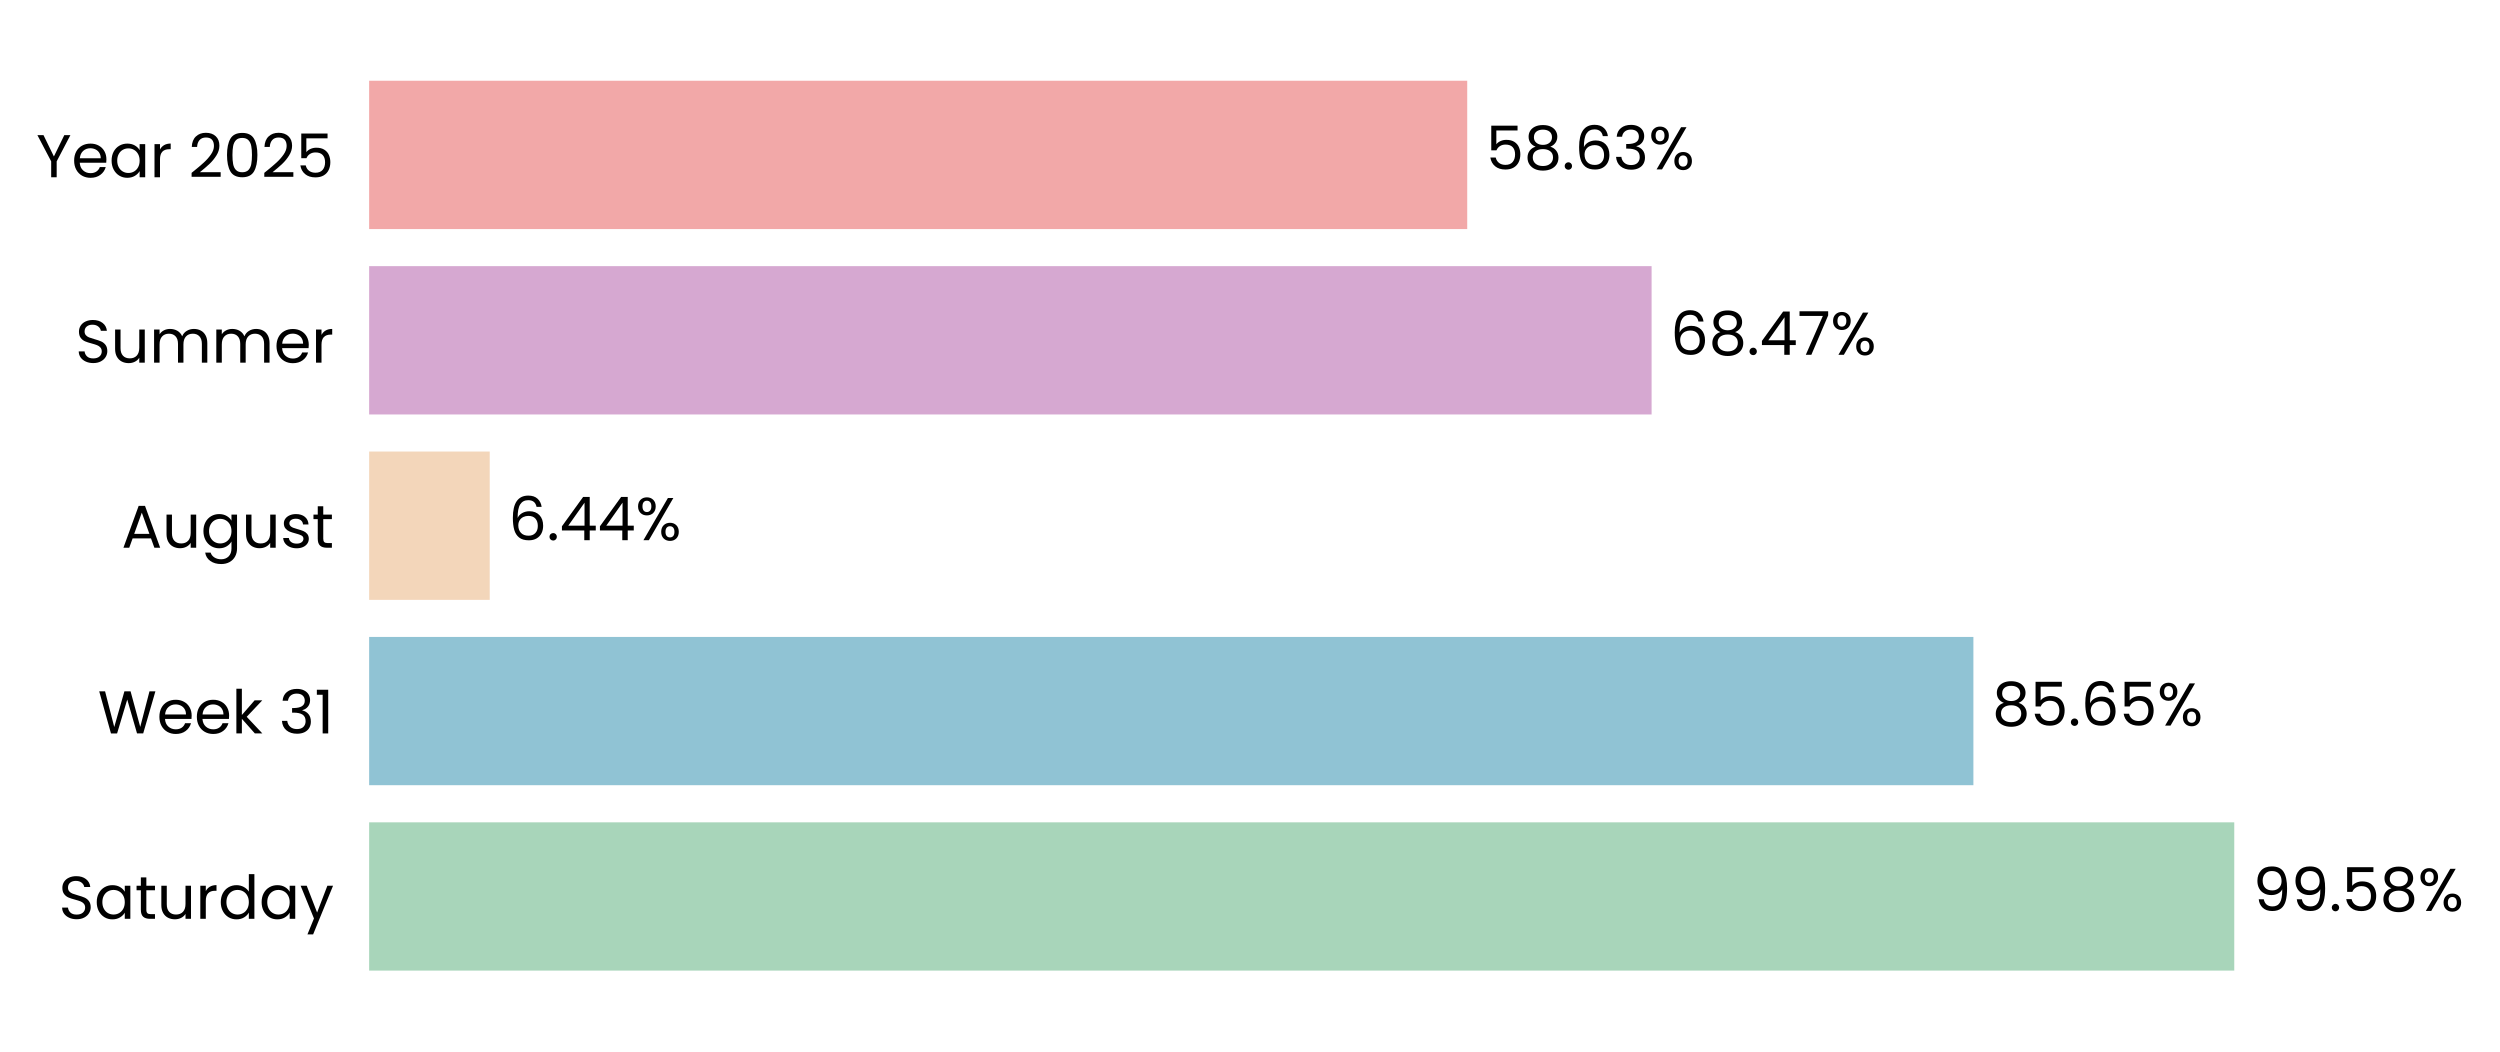
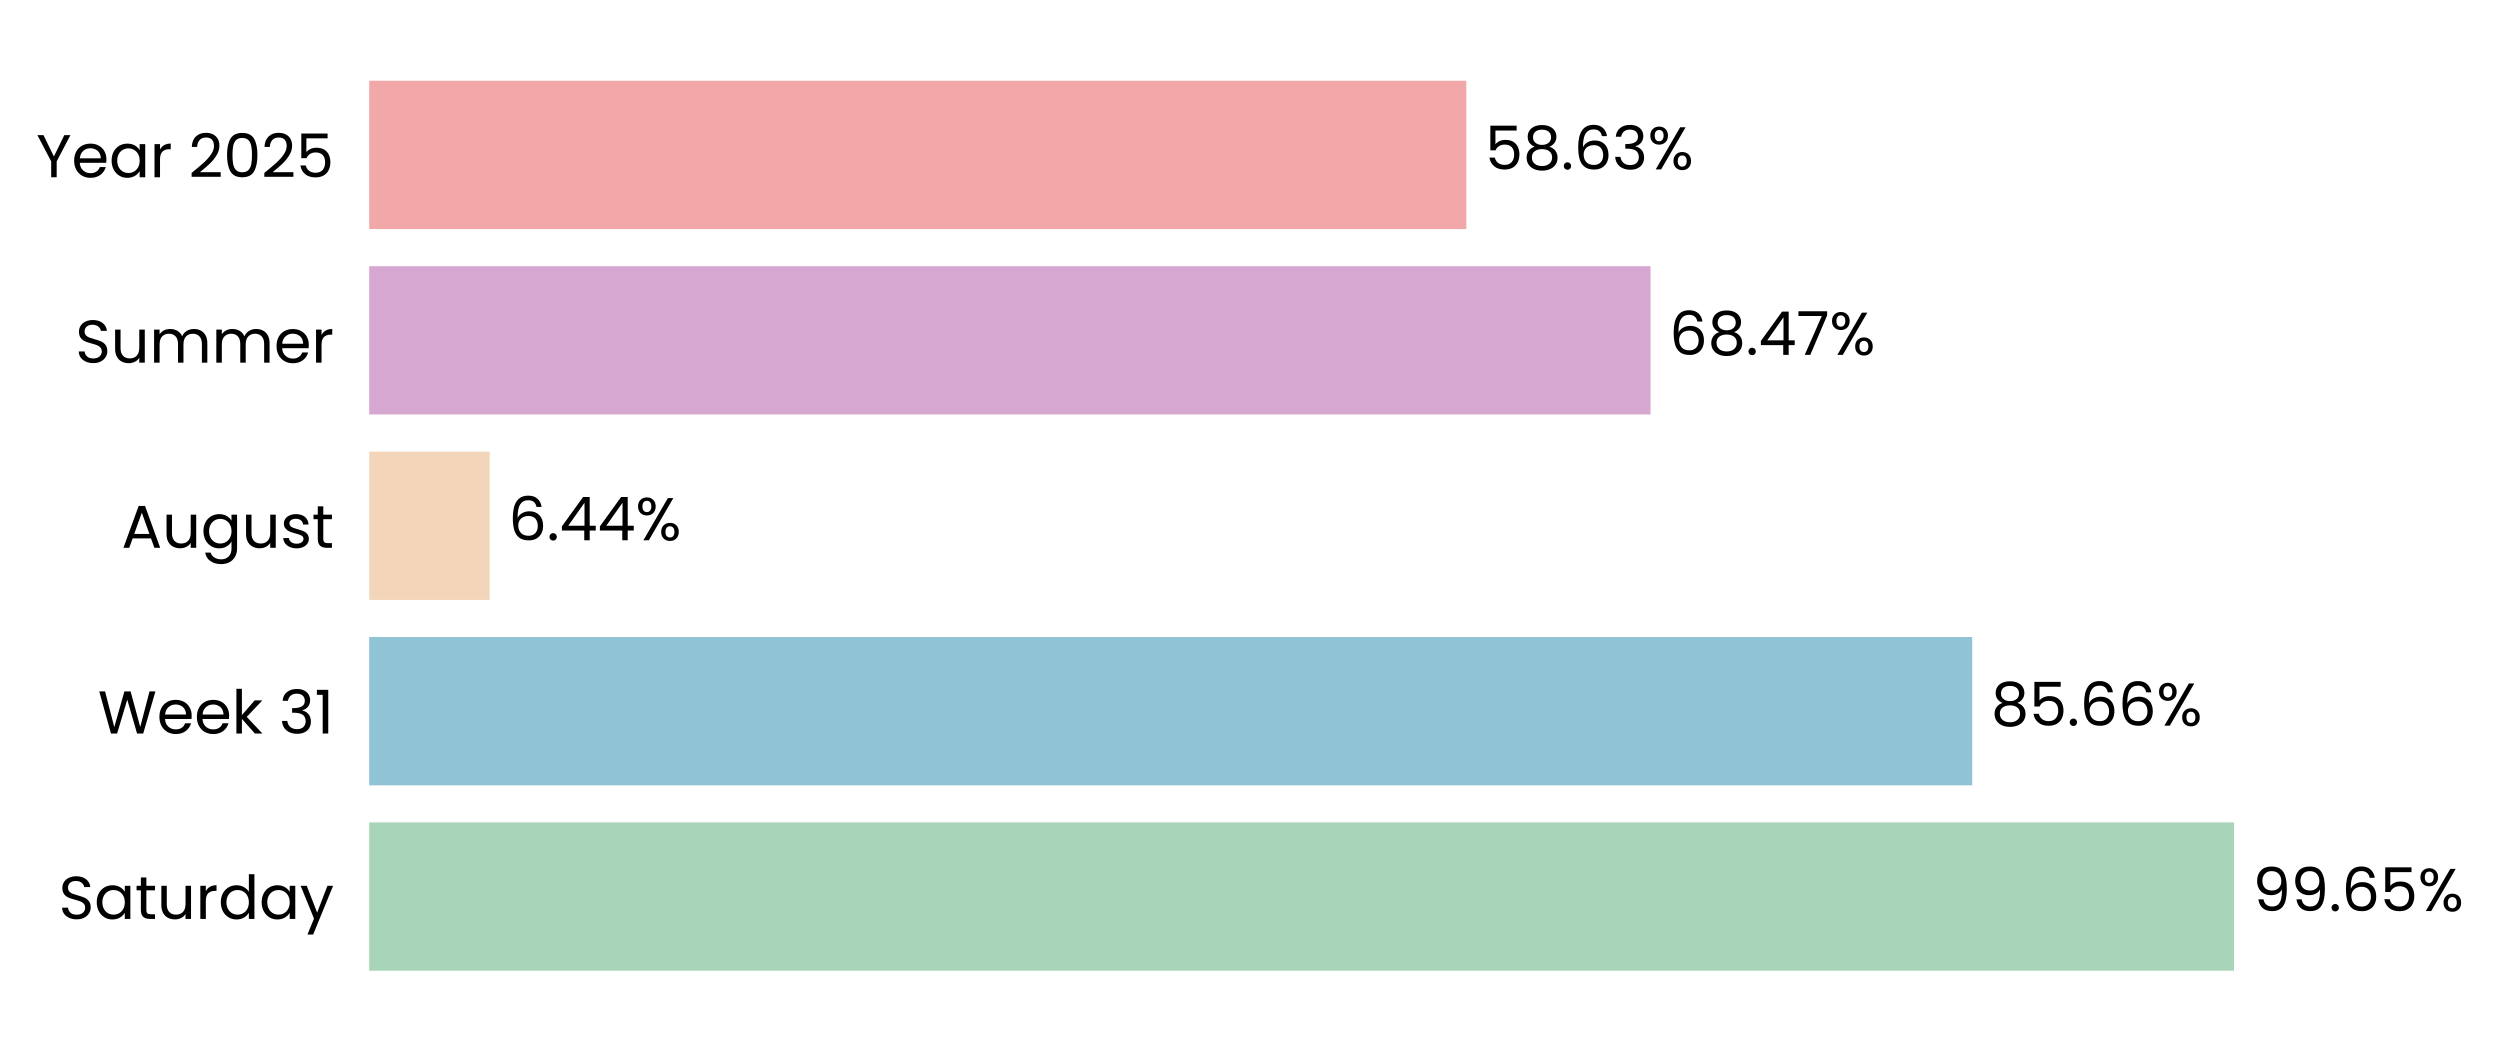
- <svg xmlns="http://www.w3.org/2000/svg" xmlns:xlink="http://www.w3.org/1999/xlink" width="496.498pt" height="208.8pt" viewBox="0 0 496.498 208.8" version="1.1">
+ <svg xmlns="http://www.w3.org/2000/svg" xmlns:xlink="http://www.w3.org/1999/xlink" width="496.442pt" height="208.8pt" viewBox="0 0 496.442 208.8" version="1.1">
  <defs>
    <style type="text/css">*{stroke-linejoin: round; stroke-linecap: butt}</style>
  </defs>
  <g id="figure_1">
    <g id="patch_1">
-       <path d="M 0 208.8  L 496.498 208.8  L 496.498 0  L 0 0  L 0 208.8  z " style="fill: none" />
+       <path d="M 0 208.8  L 496.442 208.8  L 496.442 0  L 0 0  L 0 208.8  z " style="fill: none" />
    </g>
    <g id="axes_1">
      <g id="patch_2">
-         <path d="M 73.311 201.6  L 445.273 201.6  L 445.273 7.2  L 73.311 7.2  L 73.311 201.6  z " style="fill: none" />
+         <path d="M 73.311 201.6  L 444.911 201.6  L 444.911 7.2  L 73.311 7.2  L 73.311 201.6  z " style="fill: none" />
      </g>
      <g id="patch_3">
-         <path d="M 73.311 192.764  L 443.723 192.764  L 443.723 163.309  L 73.311 163.309  z " clip-path="url(#p1bf50818f5)" style="fill: #a8d5ba" />
+         <path d="M 73.311 192.764  L 443.621 192.764  L 443.621 163.309  L 73.311 163.309  z " clip-path="url(#p14ce00f6f2)" style="fill: #a8d5ba" />
      </g>
      <g id="patch_4">
-         <path d="M 73.311 155.945  L 391.914 155.945  L 391.914 126.491  L 73.311 126.491  z " clip-path="url(#p1bf50818f5)" style="fill: #90c3d4" />
+         <path d="M 73.311 155.945  L 391.641 155.945  L 391.641 126.491  L 73.311 126.491  z " clip-path="url(#p14ce00f6f2)" style="fill: #90c3d4" />
      </g>
      <g id="patch_5">
-         <path d="M 73.311 119.127  L 97.259 119.127  L 97.259 89.673  L 73.311 89.673  z " clip-path="url(#p1bf50818f5)" style="fill: #f3d6ba" />
+         <path d="M 73.311 119.127  L 97.244 119.127  L 97.244 89.673  L 73.311 89.673  z " clip-path="url(#p14ce00f6f2)" style="fill: #f3d6ba" />
      </g>
      <g id="patch_6">
-         <path d="M 73.311 82.309  L 328.007 82.309  L 328.007 52.855  L 73.311 52.855  z " clip-path="url(#p1bf50818f5)" style="fill: #d6a8d1" />
+         <path d="M 73.311 82.309  L 327.763 82.309  L 327.763 52.855  L 73.311 52.855  z " clip-path="url(#p14ce00f6f2)" style="fill: #d6a8d1" />
      </g>
      <g id="patch_7">
-         <path d="M 73.311 45.491  L 291.389 45.491  L 291.389 16.036  L 73.311 16.036  z " clip-path="url(#p1bf50818f5)" style="fill: #f2a8a8" />
+         <path d="M 73.311 45.491  L 291.177 45.491  L 291.177 16.036  L 73.311 16.036  z " clip-path="url(#p14ce00f6f2)" style="fill: #f2a8a8" />
      </g>
      <g id="matplotlib.axis_1">
        <g id="ytick_1">
          <g id="text_1">
            <g transform="translate(11.65312 182.4764) scale(0.12 -0.12)">
              <defs>
                <path id="Poppins-Regular-53" d="M 1907 -45  Q 1466 -45 1117 112  Q 768 269 569 547  Q 371 826 365 1190  L 986 1190  Q 1018 877 1245 662  Q 1472 448 1907 448  Q 2323 448 2563 656  Q 2803 864 2803 1190  Q 2803 1446 2662 1606  Q 2522 1766 2310 1849  Q 2099 1933 1741 2029  Q 1299 2144 1033 2259  Q 768 2374 579 2620  Q 390 2867 390 3283  Q 390 3648 576 3929  Q 762 4211 1098 4364  Q 1434 4518 1869 4518  Q 2496 4518 2896 4204  Q 3296 3891 3347 3373  L 2707 3373  Q 2675 3629 2438 3824  Q 2202 4019 1811 4019  Q 1446 4019 1216 3830  Q 986 3642 986 3302  Q 986 3059 1123 2905  Q 1261 2752 1462 2672  Q 1664 2592 2029 2490  Q 2470 2368 2739 2249  Q 3008 2131 3200 1884  Q 3392 1638 3392 1216  Q 3392 890 3219 602  Q 3046 314 2707 134  Q 2368 -45 1907 -45  z " transform="scale(0.015625)" />
                <path id="Poppins-Regular-61" d="M 275 1766  Q 275 2304 492 2710  Q 710 3117 1091 3341  Q 1472 3565 1939 3565  Q 2400 3565 2739 3366  Q 3078 3168 3245 2867  L 3245 3507  L 3834 3507  L 3834 0  L 3245 0  L 3245 653  Q 3072 346 2729 144  Q 2387 -58 1933 -58  Q 1466 -58 1088 172  Q 710 403 492 819  Q 275 1235 275 1766  z M 3245 1760  Q 3245 2157 3085 2451  Q 2925 2746 2653 2902  Q 2381 3059 2054 3059  Q 1728 3059 1459 2905  Q 1190 2752 1030 2457  Q 870 2163 870 1766  Q 870 1363 1030 1065  Q 1190 768 1459 611  Q 1728 454 2054 454  Q 2381 454 2653 611  Q 2925 768 3085 1065  Q 3245 1363 3245 1760  z " transform="scale(0.015625)" />
                <path id="Poppins-Regular-74" d="M 1203 3027  L 1203 960  Q 1203 704 1312 598  Q 1421 493 1690 493  L 2118 493  L 2118 0  L 1594 0  Q 1107 0 864 224  Q 621 448 621 960  L 621 3027  L 166 3027  L 166 3507  L 621 3507  L 621 4390  L 1203 4390  L 1203 3507  L 2118 3507  L 2118 3027  L 1203 3027  z " transform="scale(0.015625)" />
                <path id="Poppins-Regular-75" d="M 3603 3507  L 3603 0  L 3021 0  L 3021 518  Q 2854 250 2556 99  Q 2259 -51 1901 -51  Q 1491 -51 1164 118  Q 838 288 649 627  Q 461 966 461 1453  L 461 3507  L 1037 3507  L 1037 1530  Q 1037 1011 1299 732  Q 1562 454 2016 454  Q 2483 454 2752 742  Q 3021 1030 3021 1581  L 3021 3507  L 3603 3507  z " transform="scale(0.015625)" />
                <path id="Poppins-Regular-72" d="M 1075 2938  Q 1229 3238 1513 3404  Q 1798 3571 2208 3571  L 2208 2970  L 2054 2970  Q 1075 2970 1075 1907  L 1075 0  L 493 0  L 493 3507  L 1075 3507  L 1075 2938  z " transform="scale(0.015625)" />
                <path id="Poppins-Regular-64" d="M 275 1766  Q 275 2304 492 2710  Q 710 3117 1091 3341  Q 1472 3565 1946 3565  Q 2355 3565 2707 3376  Q 3059 3187 3245 2880  L 3245 4736  L 3834 4736  L 3834 0  L 3245 0  L 3245 659  Q 3072 346 2733 144  Q 2394 -58 1939 -58  Q 1472 -58 1091 172  Q 710 403 492 819  Q 275 1235 275 1766  z M 3245 1760  Q 3245 2157 3085 2451  Q 2925 2746 2653 2902  Q 2381 3059 2054 3059  Q 1728 3059 1459 2905  Q 1190 2752 1030 2457  Q 870 2163 870 1766  Q 870 1363 1030 1065  Q 1190 768 1459 611  Q 1728 454 2054 454  Q 2381 454 2653 611  Q 2925 768 3085 1065  Q 3245 1363 3245 1760  z " transform="scale(0.015625)" />
                <path id="Poppins-Regular-79" d="M 3514 3507  L 1402 -1651  L 800 -1651  L 1491 38  L 77 3507  L 723 3507  L 1824 666  L 2912 3507  L 3514 3507  z " transform="scale(0.015625)" />
              </defs>
              <use xlink:href="#Poppins-Regular-53" />
              <use xlink:href="#Poppins-Regular-61" transform="translate(58.7 0)" />
              <use xlink:href="#Poppins-Regular-74" transform="translate(126.3 0)" />
              <use xlink:href="#Poppins-Regular-75" transform="translate(162.7 0)" />
              <use xlink:href="#Poppins-Regular-72" transform="translate(226.7 0)" />
              <use xlink:href="#Poppins-Regular-64" transform="translate(264 0)" />
              <use xlink:href="#Poppins-Regular-61" transform="translate(331.5999 0)" />
              <use xlink:href="#Poppins-Regular-79" transform="translate(399.1999 0)" />
            </g>
          </g>
        </g>
        <g id="ytick_2">
          <g id="text_2">
            <g transform="translate(19.42687 145.6582) scale(0.12 -0.12)">
              <defs>
                <path id="Poppins-Regular-57" d="M 6099 4461  L 4806 0  L 4154 0  L 3117 3590  L 2042 0  L 1395 -6  L 147 4461  L 768 4461  L 1741 678  L 2816 4461  L 3469 4461  L 4493 691  L 5472 4461  L 6099 4461  z " transform="scale(0.015625)" />
                <path id="Poppins-Regular-65" d="M 3693 1888  Q 3693 1722 3674 1536  L 870 1536  Q 902 1018 1225 726  Q 1549 435 2010 435  Q 2387 435 2640 611  Q 2893 787 2995 1082  L 3622 1082  Q 3482 576 3059 259  Q 2637 -58 2010 -58  Q 1510 -58 1116 166  Q 723 390 499 803  Q 275 1216 275 1760  Q 275 2304 492 2713  Q 710 3123 1104 3344  Q 1498 3565 2010 3565  Q 2509 3565 2893 3347  Q 3277 3130 3485 2749  Q 3693 2368 3693 1888  z M 3091 2010  Q 3091 2342 2944 2582  Q 2797 2822 2544 2947  Q 2291 3072 1984 3072  Q 1542 3072 1232 2790  Q 922 2509 877 2010  L 3091 2010  z " transform="scale(0.015625)" />
                <path id="Poppins-Regular-6b" d="M 2451 0  L 1075 1549  L 1075 0  L 493 0  L 493 4736  L 1075 4736  L 1075 1952  L 2426 3507  L 3238 3507  L 1587 1760  L 3245 0  L 2451 0  z " transform="scale(0.015625)" />
                <path id="Poppins-Regular-20" transform="scale(0.015625)" />
                <path id="Poppins-Regular-33" d="M 384 3462  Q 429 4051 838 4384  Q 1248 4717 1901 4717  Q 2336 4717 2653 4560  Q 2970 4403 3133 4134  Q 3296 3866 3296 3526  Q 3296 3130 3069 2842  Q 2842 2554 2477 2470  L 2477 2438  Q 2893 2336 3136 2035  Q 3379 1734 3379 1248  Q 3379 883 3212 592  Q 3046 301 2713 134  Q 2381 -32 1914 -32  Q 1235 -32 800 323  Q 365 678 314 1331  L 877 1331  Q 922 947 1190 704  Q 1459 461 1907 461  Q 2355 461 2588 694  Q 2822 928 2822 1299  Q 2822 1779 2502 1990  Q 2182 2202 1536 2202  L 1389 2202  L 1389 2688  L 1542 2688  Q 2131 2694 2432 2883  Q 2733 3072 2733 3469  Q 2733 3808 2512 4013  Q 2291 4218 1882 4218  Q 1485 4218 1241 4013  Q 998 3808 954 3462  L 384 3462  z " transform="scale(0.015625)" />
                <path id="Poppins-Regular-31" d="M 243 4096  L 243 4627  L 1446 4627  L 1446 0  L 858 0  L 858 4096  L 243 4096  z " transform="scale(0.015625)" />
              </defs>
              <use xlink:href="#Poppins-Regular-57" />
              <use xlink:href="#Poppins-Regular-65" transform="translate(97.59999 0)" />
              <use xlink:href="#Poppins-Regular-65" transform="translate(159.6 0)" />
              <use xlink:href="#Poppins-Regular-6b" transform="translate(221.6 0)" />
              <use xlink:href="#Poppins-Regular-20" transform="translate(273.0999 0)" />
              <use xlink:href="#Poppins-Regular-33" transform="translate(299.7999 0)" />
              <use xlink:href="#Poppins-Regular-31" transform="translate(358.6999 0)" />
            </g>
          </g>
        </g>
        <g id="ytick_3">
          <g id="text_3">
            <g transform="translate(24.11812 108.78) scale(0.12 -0.12)">
              <defs>
                <path id="Poppins-Regular-41" d="M 3130 992  L 1184 992  L 826 0  L 211 0  L 1824 4435  L 2496 4435  L 4102 0  L 3488 0  L 3130 992  z M 2963 1466  L 2157 3718  L 1350 1466  L 2963 1466  z " transform="scale(0.015625)" />
                <path id="Poppins-Regular-67" d="M 1939 3565  Q 2394 3565 2736 3366  Q 3078 3168 3245 2867  L 3245 3507  L 3834 3507  L 3834 -77  Q 3834 -557 3629 -931  Q 3424 -1306 3043 -1517  Q 2662 -1728 2157 -1728  Q 1466 -1728 1005 -1401  Q 544 -1075 461 -512  L 1037 -512  Q 1133 -832 1433 -1027  Q 1734 -1222 2157 -1222  Q 2637 -1222 2941 -921  Q 3245 -621 3245 -77  L 3245 659  Q 3072 352 2733 147  Q 2394 -58 1939 -58  Q 1472 -58 1091 172  Q 710 403 492 819  Q 275 1235 275 1766  Q 275 2304 492 2710  Q 710 3117 1091 3341  Q 1472 3565 1939 3565  z M 3245 1760  Q 3245 2157 3085 2451  Q 2925 2746 2653 2902  Q 2381 3059 2054 3059  Q 1728 3059 1459 2905  Q 1190 2752 1030 2457  Q 870 2163 870 1766  Q 870 1363 1030 1065  Q 1190 768 1459 611  Q 1728 454 2054 454  Q 2381 454 2653 611  Q 2925 768 3085 1065  Q 3245 1363 3245 1760  z " transform="scale(0.015625)" />
                <path id="Poppins-Regular-73" d="M 1734 -58  Q 1331 -58 1011 80  Q 691 218 505 464  Q 320 710 301 1030  L 902 1030  Q 928 768 1149 601  Q 1370 435 1728 435  Q 2061 435 2253 582  Q 2445 730 2445 954  Q 2445 1184 2240 1296  Q 2035 1408 1606 1517  Q 1216 1619 969 1724  Q 723 1830 547 2038  Q 371 2246 371 2586  Q 371 2854 531 3078  Q 691 3302 985 3433  Q 1280 3565 1658 3565  Q 2240 3565 2598 3270  Q 2957 2976 2982 2464  L 2400 2464  Q 2381 2739 2179 2905  Q 1978 3072 1638 3072  Q 1325 3072 1139 2937  Q 954 2803 954 2586  Q 954 2413 1066 2301  Q 1178 2189 1347 2121  Q 1517 2054 1818 1971  Q 2195 1869 2432 1769  Q 2669 1670 2838 1472  Q 3008 1274 3014 954  Q 3014 666 2854 435  Q 2694 205 2403 73  Q 2112 -58 1734 -58  z " transform="scale(0.015625)" />
              </defs>
              <use xlink:href="#Poppins-Regular-41" />
              <use xlink:href="#Poppins-Regular-75" transform="translate(67.39999 0)" />
              <use xlink:href="#Poppins-Regular-67" transform="translate(131.4 0)" />
              <use xlink:href="#Poppins-Regular-75" transform="translate(199 0)" />
              <use xlink:href="#Poppins-Regular-73" transform="translate(263 0)" />
              <use xlink:href="#Poppins-Regular-74" transform="translate(315.2 0)" />
            </g>
          </g>
        </g>
        <g id="ytick_4">
          <g id="text_4">
            <g transform="translate(14.95125 72.02182) scale(0.12 -0.12)">
              <defs>
                <path id="Poppins-Regular-6d" d="M 4710 3571  Q 5120 3571 5440 3401  Q 5760 3232 5945 2893  Q 6131 2554 6131 2067  L 6131 0  L 5555 0  L 5555 1984  Q 5555 2509 5296 2787  Q 5037 3066 4595 3066  Q 4141 3066 3872 2774  Q 3603 2483 3603 1933  L 3603 0  L 3027 0  L 3027 1984  Q 3027 2509 2768 2787  Q 2509 3066 2067 3066  Q 1613 3066 1344 2774  Q 1075 2483 1075 1933  L 1075 0  L 493 0  L 493 3507  L 1075 3507  L 1075 3002  Q 1248 3277 1539 3424  Q 1830 3571 2182 3571  Q 2624 3571 2963 3372  Q 3302 3174 3469 2790  Q 3616 3162 3955 3366  Q 4294 3571 4710 3571  z " transform="scale(0.015625)" />
              </defs>
              <use xlink:href="#Poppins-Regular-53" />
              <use xlink:href="#Poppins-Regular-75" transform="translate(58.7 0)" />
              <use xlink:href="#Poppins-Regular-6d" transform="translate(122.7 0)" />
              <use xlink:href="#Poppins-Regular-6d" transform="translate(225.7 0)" />
              <use xlink:href="#Poppins-Regular-65" transform="translate(328.7 0)" />
              <use xlink:href="#Poppins-Regular-72" transform="translate(390.6999 0)" />
            </g>
          </g>
        </g>
        <g id="ytick_5">
          <g id="text_5">
            <g transform="translate(7.2 35.20364) scale(0.12 -0.12)">
              <defs>
                <path id="Poppins-Regular-59" d="M 3616 4461  L 2163 1683  L 2163 0  L 1581 0  L 1581 1683  L 122 4461  L 768 4461  L 1869 2202  L 2970 4461  L 3616 4461  z " transform="scale(0.015625)" />
                <path id="Poppins-Regular-32" d="M 326 467  Q 1139 1120 1600 1539  Q 2061 1958 2377 2416  Q 2694 2874 2694 3315  Q 2694 3731 2492 3971  Q 2291 4211 1843 4211  Q 1408 4211 1168 3939  Q 928 3667 909 3213  L 346 3213  Q 371 3930 780 4320  Q 1190 4710 1837 4710  Q 2496 4710 2883 4345  Q 3270 3981 3270 3341  Q 3270 2810 2953 2307  Q 2637 1805 2233 1424  Q 1830 1043 1203 538  L 3405 538  L 3405 51  L 326 51  L 326 467  z " transform="scale(0.015625)" />
                <path id="Poppins-Regular-30" d="M 397 2362  Q 397 3462 755 4080  Q 1114 4698 2010 4698  Q 2899 4698 3257 4080  Q 3616 3462 3616 2362  Q 3616 1242 3257 621  Q 2899 0 2010 0  Q 1114 0 755 621  Q 397 1242 397 2362  z M 3040 2362  Q 3040 2918 2966 3305  Q 2893 3693 2665 3929  Q 2438 4166 2010 4166  Q 1574 4166 1347 3929  Q 1120 3693 1046 3305  Q 973 2918 973 2362  Q 973 1786 1046 1395  Q 1120 1005 1347 768  Q 1574 531 2010 531  Q 2438 531 2665 768  Q 2893 1005 2966 1395  Q 3040 1786 3040 2362  z " transform="scale(0.015625)" />
                <path id="Poppins-Regular-35" d="M 3347 4122  L 1101 4122  L 1101 2662  Q 1248 2867 1536 2998  Q 1824 3130 2157 3130  Q 2688 3130 3021 2909  Q 3354 2688 3498 2339  Q 3642 1990 3642 1600  Q 3642 1139 3469 774  Q 3296 410 2941 198  Q 2586 -13 2061 -13  Q 1389 -13 973 332  Q 557 678 467 1254  L 1037 1254  Q 1120 890 1389 685  Q 1658 480 2067 480  Q 2573 480 2829 784  Q 3085 1088 3085 1587  Q 3085 2086 2829 2358  Q 2573 2630 2074 2630  Q 1734 2630 1481 2467  Q 1229 2304 1114 2022  L 563 2022  L 563 4634  L 3347 4634  L 3347 4122  z " transform="scale(0.015625)" />
              </defs>
              <use xlink:href="#Poppins-Regular-59" />
              <use xlink:href="#Poppins-Regular-65" transform="translate(58.39999 0)" />
              <use xlink:href="#Poppins-Regular-61" transform="translate(120.4 0)" />
              <use xlink:href="#Poppins-Regular-72" transform="translate(188 0)" />
              <use xlink:href="#Poppins-Regular-20" transform="translate(225.3 0)" />
              <use xlink:href="#Poppins-Regular-32" transform="translate(252 0)" />
              <use xlink:href="#Poppins-Regular-30" transform="translate(309.4999 0)" />
              <use xlink:href="#Poppins-Regular-32" transform="translate(372.2999 0)" />
              <use xlink:href="#Poppins-Regular-35" transform="translate(429.7999 0)" />
            </g>
          </g>
        </g>
      </g>
      <g id="text_6">
-         <g transform="translate(447.4425 180.9164) scale(0.12 -0.12)">
+         <g transform="translate(447.3372 180.9164) scale(0.12 -0.12)">
          <defs>
            <path id="Poppins-Regular-39" d="M 1146 1242  Q 1210 877 1443 678  Q 1677 480 2074 480  Q 2605 480 2857 896  Q 3110 1312 3098 2298  Q 2963 2010 2649 1846  Q 2336 1683 1952 1683  Q 1523 1683 1187 1859  Q 851 2035 659 2374  Q 467 2714 467 3194  Q 467 3878 864 4297  Q 1261 4717 1990 4717  Q 2886 4717 3248 4134  Q 3610 3552 3610 2400  Q 3610 1594 3466 1069  Q 3322 544 2979 269  Q 2637 -6 2042 -6  Q 1389 -6 1024 346  Q 659 698 608 1242  L 1146 1242  z M 2048 2176  Q 2477 2176 2752 2441  Q 3027 2707 3027 3162  Q 3027 3642 2758 3936  Q 2490 4230 2003 4230  Q 1555 4230 1289 3948  Q 1024 3667 1024 3206  Q 1024 2739 1286 2457  Q 1549 2176 2048 2176  z " transform="scale(0.015625)" />
            <path id="Poppins-Regular-2e" d="M 678 -38  Q 512 -38 397 77  Q 282 192 282 358  Q 282 525 397 640  Q 512 755 678 755  Q 838 755 950 640  Q 1062 525 1062 358  Q 1062 192 950 77  Q 838 -38 678 -38  z " transform="scale(0.015625)" />
-             <path id="Poppins-Regular-38" d="M 1242 2406  Q 883 2547 691 2816  Q 499 3085 499 3469  Q 499 3814 672 4092  Q 845 4371 1187 4534  Q 1530 4698 2016 4698  Q 2502 4698 2844 4534  Q 3187 4371 3363 4092  Q 3539 3814 3539 3469  Q 3539 3098 3340 2819  Q 3142 2541 2797 2406  Q 3194 2285 3427 1981  Q 3661 1677 3661 1248  Q 3661 832 3456 521  Q 3251 211 2876 41  Q 2502 -128 2016 -128  Q 1530 -128 1162 41  Q 794 211 589 521  Q 384 832 384 1248  Q 384 1677 614 1984  Q 845 2291 1242 2406  z M 2976 3398  Q 2976 3789 2720 4000  Q 2464 4211 2016 4211  Q 1574 4211 1318 4000  Q 1062 3789 1062 3392  Q 1062 3034 1328 2816  Q 1594 2598 2016 2598  Q 2445 2598 2710 2819  Q 2976 3040 2976 3398  z M 2016 2150  Q 1542 2150 1241 1929  Q 941 1709 941 1267  Q 941 858 1232 608  Q 1523 358 2016 358  Q 2509 358 2797 608  Q 3085 858 3085 1267  Q 3085 1696 2790 1923  Q 2496 2150 2016 2150  z " transform="scale(0.015625)" />
+             <path id="Poppins-Regular-36" d="M 2976 3526  Q 2835 4237 2099 4237  Q 1530 4237 1248 3798  Q 966 3360 973 2355  Q 1120 2688 1462 2877  Q 1805 3066 2227 3066  Q 2886 3066 3280 2656  Q 3674 2246 3674 1523  Q 3674 1088 3504 742  Q 3334 397 2992 192  Q 2650 -13 2163 -13  Q 1504 -13 1133 281  Q 762 576 614 1094  Q 467 1613 467 2374  Q 467 4723 2106 4723  Q 2733 4723 3091 4384  Q 3450 4045 3514 3526  L 2976 3526  z M 2106 2573  Q 1830 2573 1587 2461  Q 1344 2349 1193 2121  Q 1043 1894 1043 1568  Q 1043 1082 1324 778  Q 1606 474 2131 474  Q 2579 474 2844 752  Q 3110 1030 3110 1504  Q 3110 2003 2854 2288  Q 2598 2573 2106 2573  z " transform="scale(0.015625)" />
            <path id="Poppins-Regular-25" d="M 269 3584  Q 269 4019 531 4278  Q 794 4538 1203 4538  Q 1613 4538 1875 4278  Q 2138 4019 2138 3584  Q 2138 3142 1875 2883  Q 1613 2624 1203 2624  Q 794 2624 531 2883  Q 269 3142 269 3584  z M 4006 4467  L 1414 0  L 838 0  L 3430 4467  L 4006 4467  z M 1203 4179  Q 986 4179 861 4028  Q 736 3878 736 3584  Q 736 3290 861 3136  Q 986 2982 1203 2982  Q 1421 2982 1549 3139  Q 1677 3296 1677 3584  Q 1677 3878 1549 4028  Q 1421 4179 1203 4179  z M 2720 883  Q 2720 1325 2982 1584  Q 3245 1843 3654 1843  Q 4064 1843 4323 1584  Q 4582 1325 4582 883  Q 4582 448 4323 185  Q 4064 -77 3654 -77  Q 3245 -77 2982 182  Q 2720 442 2720 883  z M 3648 1478  Q 3430 1478 3302 1328  Q 3174 1178 3174 883  Q 3174 595 3302 444  Q 3430 294 3648 294  Q 3866 294 3994 444  Q 4122 595 4122 883  Q 4122 1178 3994 1328  Q 3866 1478 3648 1478  z " transform="scale(0.015625)" />
          </defs>
          <use xlink:href="#Poppins-Regular-39" />
          <use xlink:href="#Poppins-Regular-39" transform="translate(62.99999 0)" />
          <use xlink:href="#Poppins-Regular-2e" transform="translate(126 0)" />
-           <use xlink:href="#Poppins-Regular-35" transform="translate(147 0)" />
-           <use xlink:href="#Poppins-Regular-38" transform="translate(209.7999 0)" />
-           <use xlink:href="#Poppins-Regular-25" transform="translate(272.8999 0)" />
+           <use xlink:href="#Poppins-Regular-36" transform="translate(147 0)" />
+           <use xlink:href="#Poppins-Regular-35" transform="translate(210.4999 0)" />
+           <use xlink:href="#Poppins-Regular-25" transform="translate(273.2999 0)" />
        </g>
      </g>
      <g id="text_7">
-         <g transform="translate(395.6336 144.0982) scale(0.12 -0.12)">
+         <g transform="translate(395.3574 144.0982) scale(0.12 -0.12)">
          <defs>
-             <path id="Poppins-Regular-36" d="M 2976 3526  Q 2835 4237 2099 4237  Q 1530 4237 1248 3798  Q 966 3360 973 2355  Q 1120 2688 1462 2877  Q 1805 3066 2227 3066  Q 2886 3066 3280 2656  Q 3674 2246 3674 1523  Q 3674 1088 3504 742  Q 3334 397 2992 192  Q 2650 -13 2163 -13  Q 1504 -13 1133 281  Q 762 576 614 1094  Q 467 1613 467 2374  Q 467 4723 2106 4723  Q 2733 4723 3091 4384  Q 3450 4045 3514 3526  L 2976 3526  z M 2106 2573  Q 1830 2573 1587 2461  Q 1344 2349 1193 2121  Q 1043 1894 1043 1568  Q 1043 1082 1324 778  Q 1606 474 2131 474  Q 2579 474 2844 752  Q 3110 1030 3110 1504  Q 3110 2003 2854 2288  Q 2598 2573 2106 2573  z " transform="scale(0.015625)" />
+             <path id="Poppins-Regular-38" d="M 1242 2406  Q 883 2547 691 2816  Q 499 3085 499 3469  Q 499 3814 672 4092  Q 845 4371 1187 4534  Q 1530 4698 2016 4698  Q 2502 4698 2844 4534  Q 3187 4371 3363 4092  Q 3539 3814 3539 3469  Q 3539 3098 3340 2819  Q 3142 2541 2797 2406  Q 3194 2285 3427 1981  Q 3661 1677 3661 1248  Q 3661 832 3456 521  Q 3251 211 2876 41  Q 2502 -128 2016 -128  Q 1530 -128 1162 41  Q 794 211 589 521  Q 384 832 384 1248  Q 384 1677 614 1984  Q 845 2291 1242 2406  z M 2976 3398  Q 2976 3789 2720 4000  Q 2464 4211 2016 4211  Q 1574 4211 1318 4000  Q 1062 3789 1062 3392  Q 1062 3034 1328 2816  Q 1594 2598 2016 2598  Q 2445 2598 2710 2819  Q 2976 3040 2976 3398  z M 2016 2150  Q 1542 2150 1241 1929  Q 941 1709 941 1267  Q 941 858 1232 608  Q 1523 358 2016 358  Q 2509 358 2797 608  Q 3085 858 3085 1267  Q 3085 1696 2790 1923  Q 2496 2150 2016 2150  z " transform="scale(0.015625)" />
          </defs>
          <use xlink:href="#Poppins-Regular-38" />
          <use xlink:href="#Poppins-Regular-35" transform="translate(63.09999 0)" />
          <use xlink:href="#Poppins-Regular-2e" transform="translate(125.9 0)" />
          <use xlink:href="#Poppins-Regular-36" transform="translate(146.9 0)" />
-           <use xlink:href="#Poppins-Regular-35" transform="translate(210.3999 0)" />
-           <use xlink:href="#Poppins-Regular-25" transform="translate(273.1999 0)" />
+           <use xlink:href="#Poppins-Regular-36" transform="translate(210.3999 0)" />
+           <use xlink:href="#Poppins-Regular-25" transform="translate(273.8999 0)" />
        </g>
      </g>
      <g id="text_8">
-         <g transform="translate(100.9784 107.28) scale(0.12 -0.12)">
+         <g transform="translate(100.9598 107.28) scale(0.12 -0.12)">
          <defs>
            <path id="Poppins-Regular-34" d="M 256 1030  L 256 1472  L 2502 4582  L 3200 4582  L 3200 1536  L 3840 1536  L 3840 1030  L 3200 1030  L 3200 0  L 2624 0  L 2624 1030  L 256 1030  z M 2650 3974  L 928 1536  L 2650 1536  L 2650 3974  z " transform="scale(0.015625)" />
          </defs>
          <use xlink:href="#Poppins-Regular-36" />
          <use xlink:href="#Poppins-Regular-2e" transform="translate(63.49999 0)" />
          <use xlink:href="#Poppins-Regular-34" transform="translate(84.49997 0)" />
          <use xlink:href="#Poppins-Regular-34" transform="translate(147.4 0)" />
          <use xlink:href="#Poppins-Regular-25" transform="translate(210.3 0)" />
        </g>
      </g>
      <g id="text_9">
-         <g transform="translate(331.7268 70.46182) scale(0.12 -0.12)">
+         <g transform="translate(331.4786 70.46182) scale(0.12 -0.12)">
          <defs>
            <path id="Poppins-Regular-37" d="M 3245 4173  L 1466 0  L 877 0  L 2682 4115  L 211 4115  L 211 4614  L 3245 4614  L 3245 4173  z " transform="scale(0.015625)" />
          </defs>
          <use xlink:href="#Poppins-Regular-36" />
          <use xlink:href="#Poppins-Regular-38" transform="translate(63.49999 0)" />
          <use xlink:href="#Poppins-Regular-2e" transform="translate(126.6 0)" />
          <use xlink:href="#Poppins-Regular-34" transform="translate(147.6 0)" />
          <use xlink:href="#Poppins-Regular-37" transform="translate(210.5 0)" />
          <use xlink:href="#Poppins-Regular-25" transform="translate(265.0999 0)" />
        </g>
      </g>
      <g id="text_10">
-         <g transform="translate(295.1082 33.64364) scale(0.12 -0.12)">
+         <g transform="translate(294.8935 33.64364) scale(0.12 -0.12)">
          <use xlink:href="#Poppins-Regular-35" />
          <use xlink:href="#Poppins-Regular-38" transform="translate(62.79999 0)" />
          <use xlink:href="#Poppins-Regular-2e" transform="translate(125.9 0)" />
          <use xlink:href="#Poppins-Regular-36" transform="translate(146.9 0)" />
          <use xlink:href="#Poppins-Regular-33" transform="translate(210.3999 0)" />
          <use xlink:href="#Poppins-Regular-25" transform="translate(269.2999 0)" />
        </g>
      </g>
    </g>
  </g>
  <defs>
-     <clipPath id="p1bf50818f5">
-       <rect x="73.311" y="7.2" width="371.962" height="194.4" />
+     <clipPath id="p14ce00f6f2">
+       <rect x="73.311" y="7.2" width="371.6" height="194.4" />
    </clipPath>
  </defs>
</svg>
